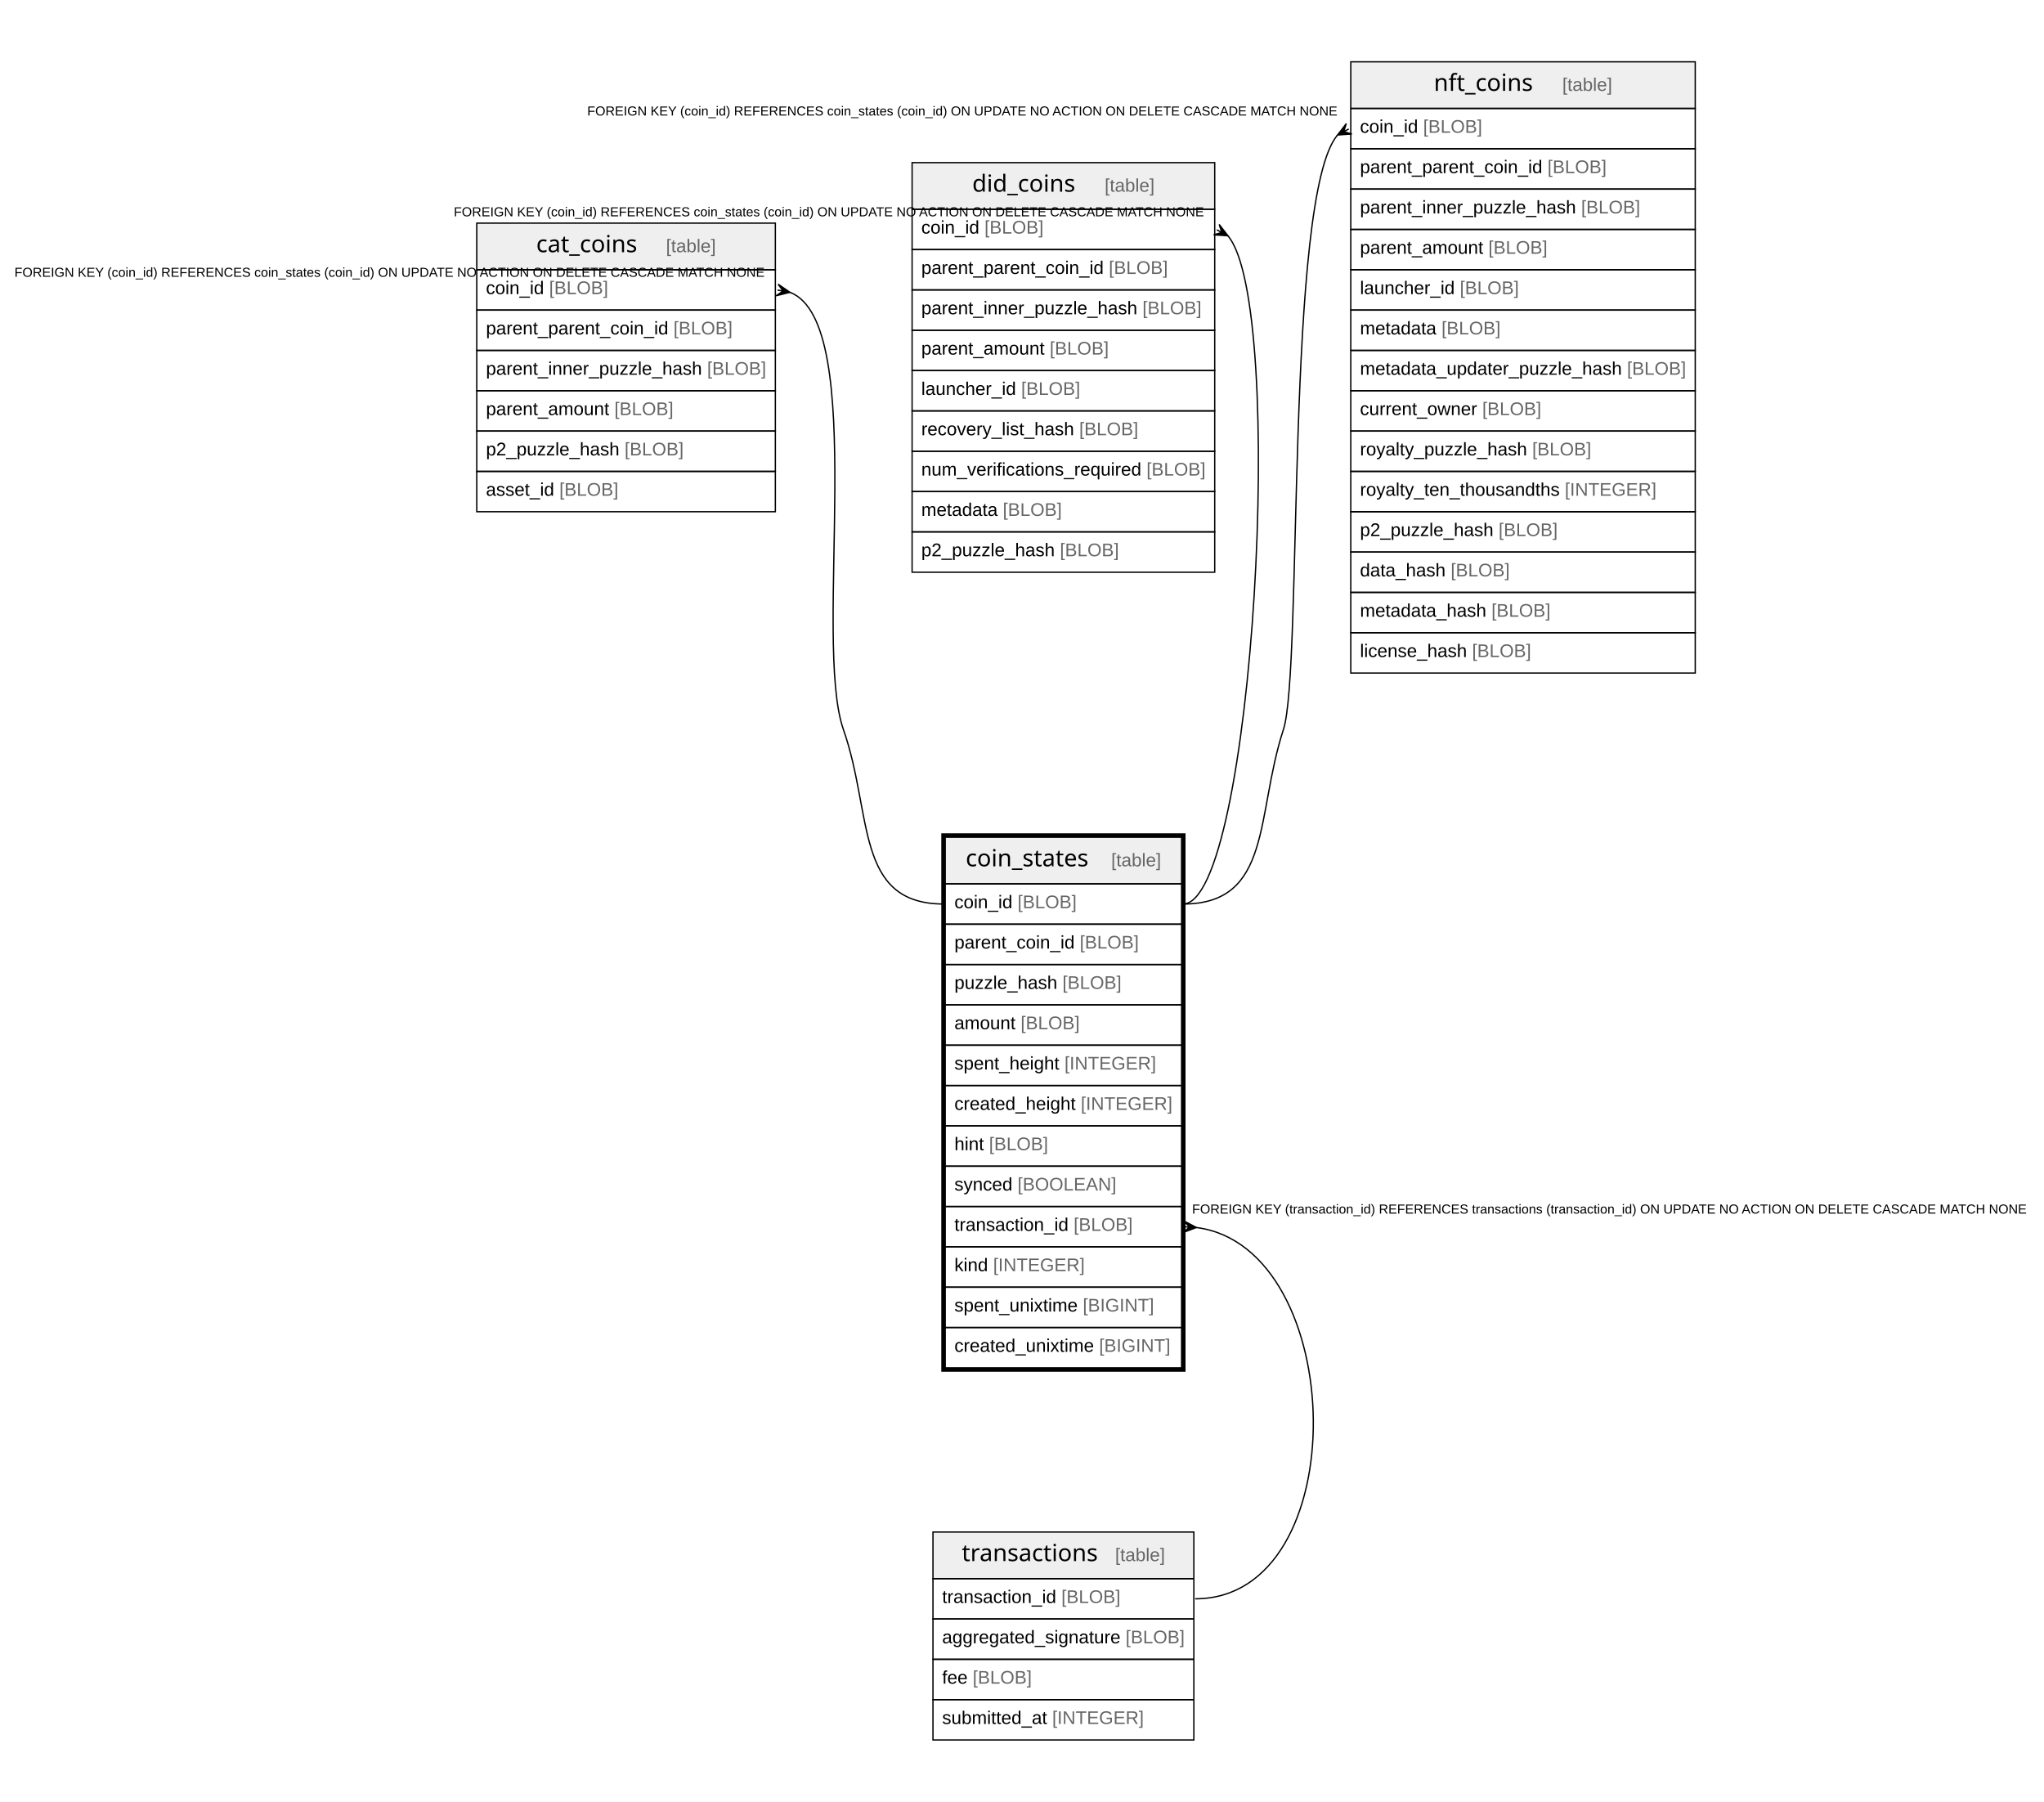
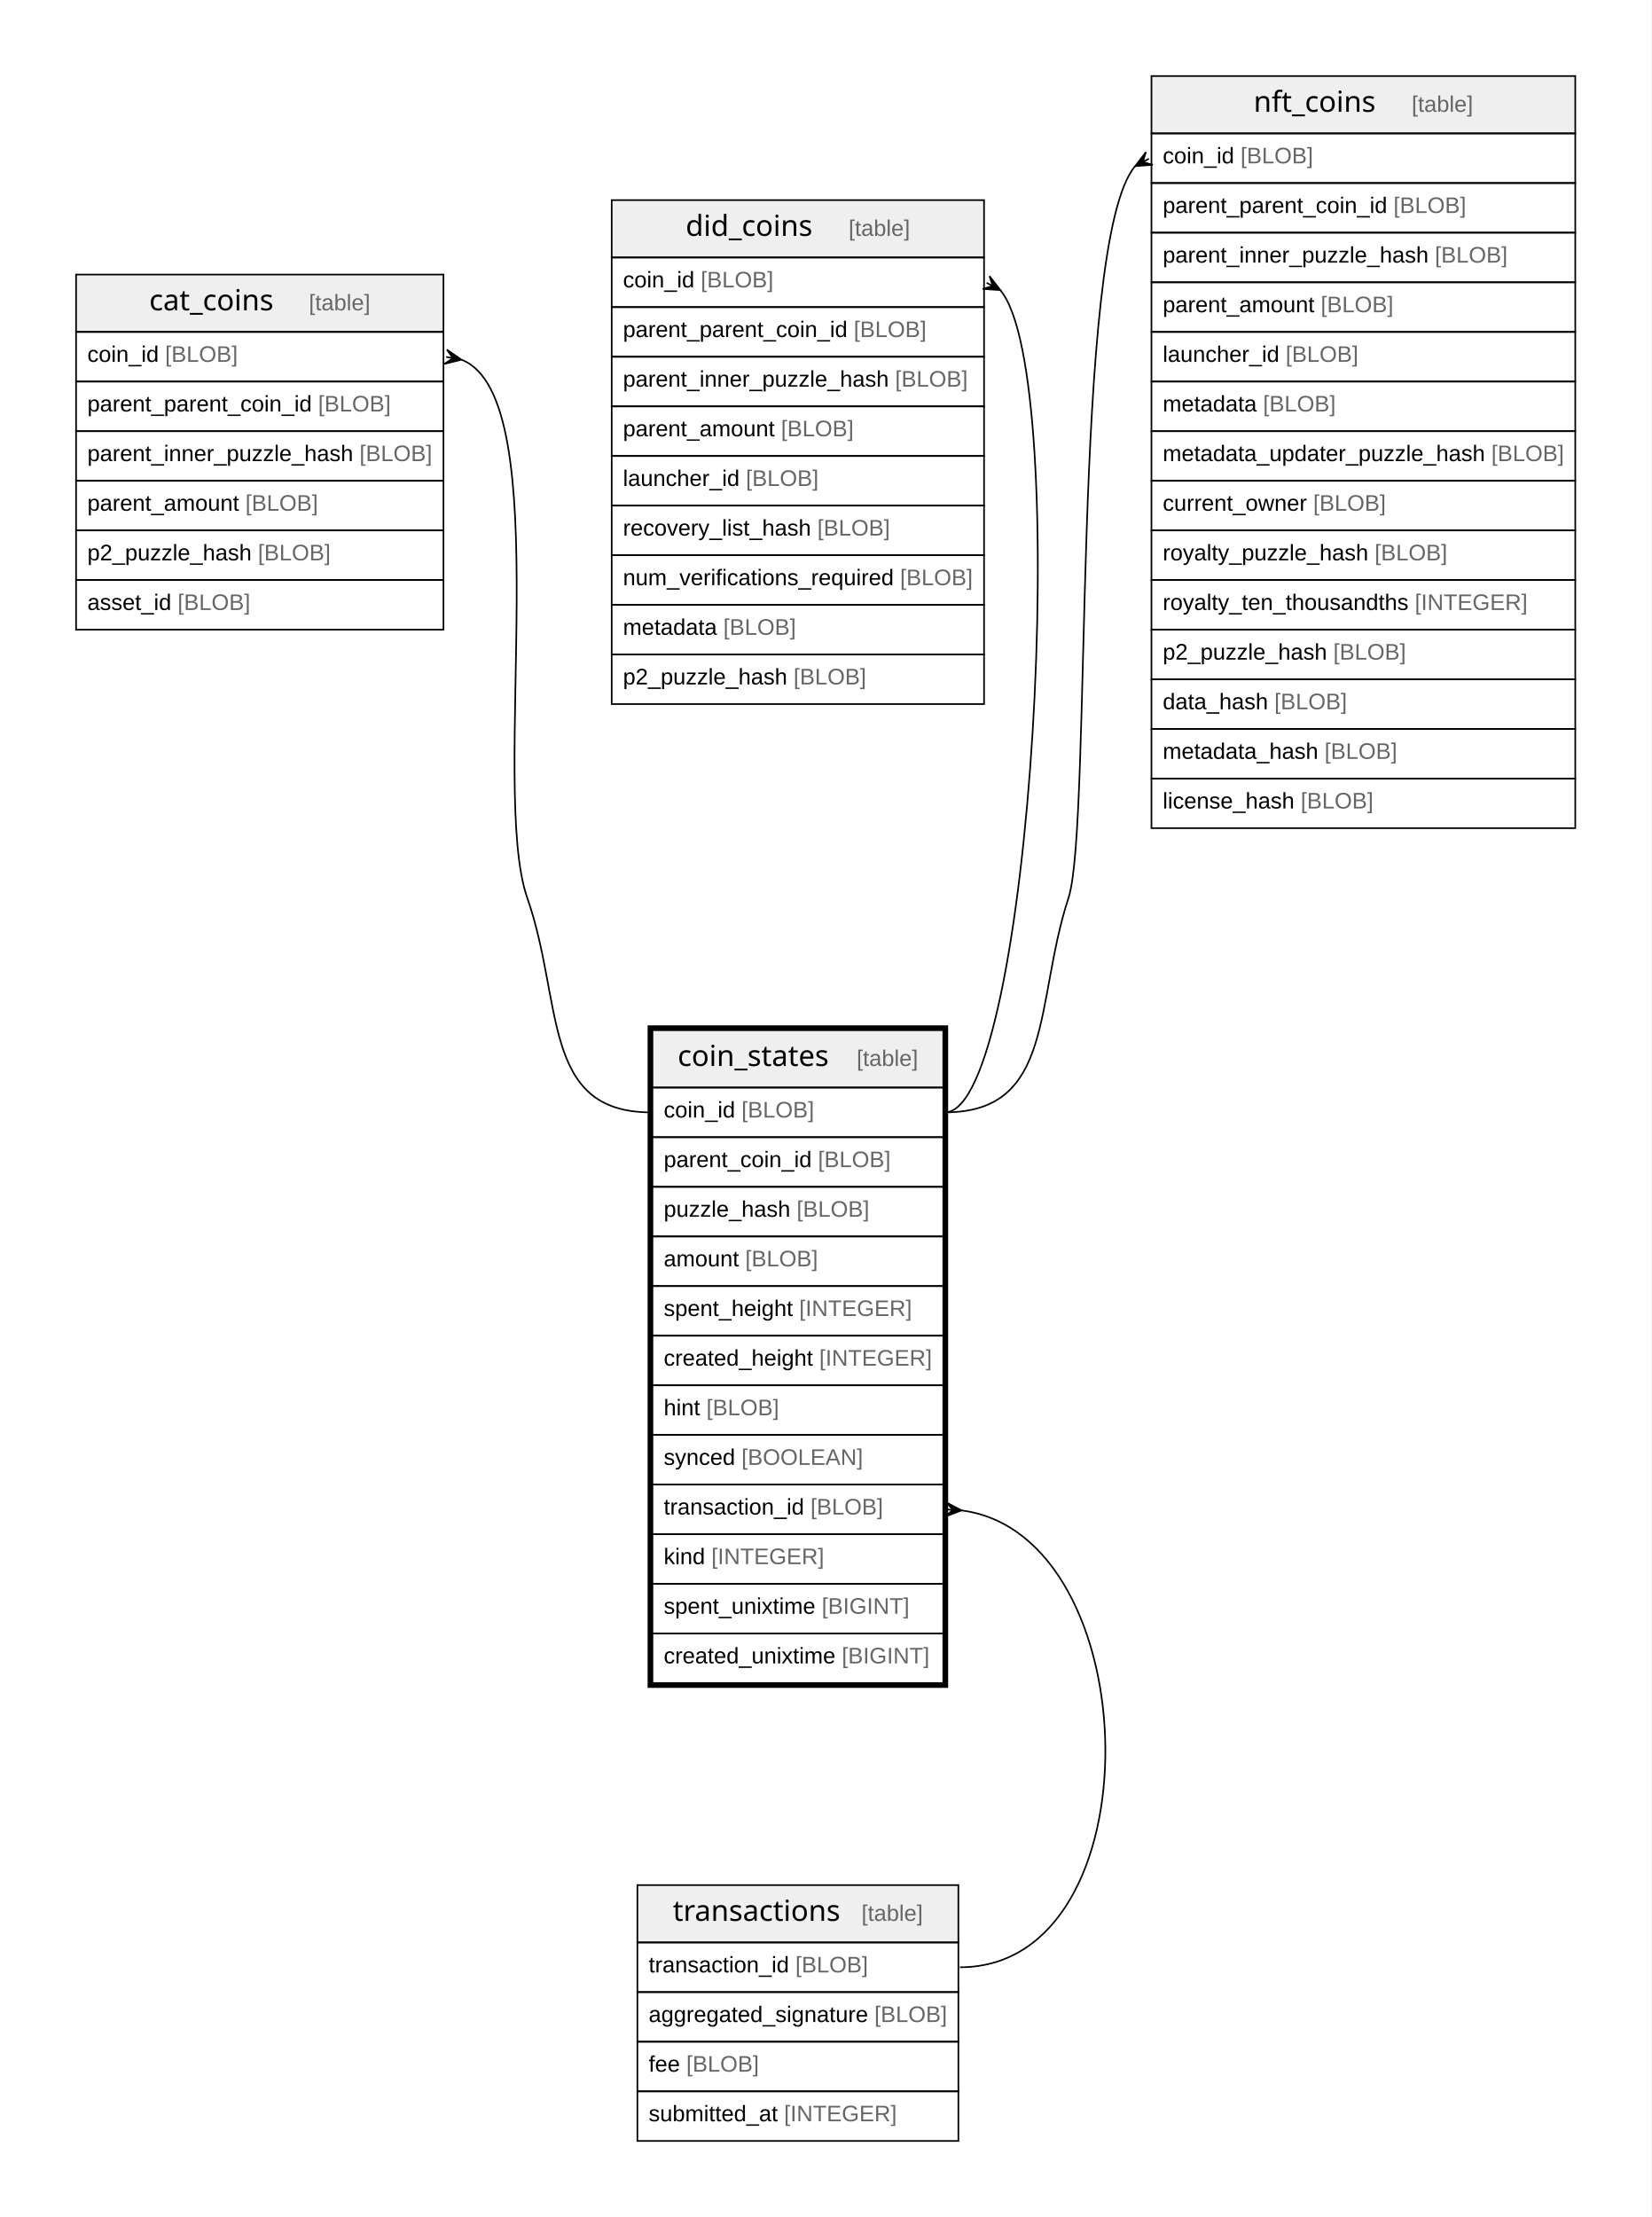
- <svg xmlns="http://www.w3.org/2000/svg" width="1561pt" height="1376pt" viewBox="0.00 0.00 1560.96 1376.00">
+ <svg xmlns="http://www.w3.org/2000/svg" width="1025pt" height="1376pt" viewBox="0.00 0.00 1024.95 1376.00">
  <g id="graph0" class="graph" transform="scale(1 1) rotate(0) translate(4 1372)">
-     <polygon fill="white" stroke="none" points="-4,4 -4,-1372 1556.96,-1372 1556.96,4 -4,4" />
+     <polygon fill="white" stroke="none" points="-4,4 -4,-1372 1020.95,-1372 1020.95,4 -4,4" />
    <g id="node1" class="node">
-       <polygon fill="#efefef" stroke="none" points="717.84,-697 717.84,-732.6 898.37,-732.6 898.37,-697 717.84,-697" />
-       <polygon fill="none" stroke="black" points="717.84,-697 717.84,-732.6 898.37,-732.6 898.37,-697 717.84,-697" />
-       <text text-anchor="start" x="733.49" y="-710.4" font-family="Arial Bold" font-size="18.00">coin_states</text>
-       <text text-anchor="start" x="813.47" y="-710.4" font-family="Arial" font-size="14.00">    </text>
-       <text text-anchor="start" x="844.59" y="-710.4" font-family="Arial" font-size="14.00" fill="#666666">[table]</text>
-       <polygon fill="none" stroke="black" points="717.84,-666.2 717.84,-697 898.37,-697 898.37,-666.2 717.84,-666.2" />
-       <text text-anchor="start" x="724.84" y="-678.4" font-family="Arial" font-size="14.00">coin_id </text>
-       <text text-anchor="start" x="773.1" y="-678.4" font-family="Arial" font-size="14.00" fill="#666666">[BLOB]</text>
-       <polygon fill="none" stroke="black" points="717.84,-635.4 717.84,-666.2 898.37,-666.2 898.37,-635.4 717.84,-635.4" />
-       <text text-anchor="start" x="724.84" y="-647.6" font-family="Arial" font-size="14.00">parent_coin_id </text>
-       <text text-anchor="start" x="820.58" y="-647.6" font-family="Arial" font-size="14.00" fill="#666666">[BLOB]</text>
-       <polygon fill="none" stroke="black" points="717.84,-604.6 717.84,-635.4 898.37,-635.4 898.37,-604.6 717.84,-604.6" />
-       <text text-anchor="start" x="724.84" y="-616.8" font-family="Arial" font-size="14.00">puzzle_hash </text>
-       <text text-anchor="start" x="807.35" y="-616.8" font-family="Arial" font-size="14.00" fill="#666666">[BLOB]</text>
-       <polygon fill="none" stroke="black" points="717.84,-573.8 717.84,-604.6 898.37,-604.6 898.37,-573.8 717.84,-573.8" />
-       <text text-anchor="start" x="724.84" y="-586" font-family="Arial" font-size="14.00">amount </text>
-       <text text-anchor="start" x="775.43" y="-586" font-family="Arial" font-size="14.00" fill="#666666">[BLOB]</text>
-       <polygon fill="none" stroke="black" points="717.84,-543 717.84,-573.8 898.37,-573.8 898.37,-543 717.84,-543" />
-       <text text-anchor="start" x="724.84" y="-555.2" font-family="Arial" font-size="14.00">spent_height </text>
-       <text text-anchor="start" x="808.91" y="-555.2" font-family="Arial" font-size="14.00" fill="#666666">[INTEGER]</text>
-       <polygon fill="none" stroke="black" points="717.84,-512.2 717.84,-543 898.37,-543 898.37,-512.2 717.84,-512.2" />
-       <text text-anchor="start" x="724.84" y="-524.4" font-family="Arial" font-size="14.00">created_height </text>
-       <text text-anchor="start" x="821.36" y="-524.4" font-family="Arial" font-size="14.00" fill="#666666">[INTEGER]</text>
-       <polygon fill="none" stroke="black" points="717.84,-481.4 717.84,-512.2 898.37,-512.2 898.37,-481.4 717.84,-481.4" />
-       <text text-anchor="start" x="724.84" y="-493.6" font-family="Arial" font-size="14.00">hint </text>
-       <text text-anchor="start" x="751.31" y="-493.6" font-family="Arial" font-size="14.00" fill="#666666">[BLOB]</text>
-       <polygon fill="none" stroke="black" points="717.84,-450.6 717.84,-481.4 898.37,-481.4 898.37,-450.6 717.84,-450.6" />
-       <text text-anchor="start" x="724.84" y="-462.8" font-family="Arial" font-size="14.00">synced </text>
-       <text text-anchor="start" x="773.09" y="-462.8" font-family="Arial" font-size="14.00" fill="#666666">[BOOLEAN]</text>
-       <polygon fill="none" stroke="black" points="717.84,-419.8 717.84,-450.6 898.37,-450.6 898.37,-419.8 717.84,-419.8" />
-       <text text-anchor="start" x="724.84" y="-432" font-family="Arial" font-size="14.00">transaction_id </text>
-       <text text-anchor="start" x="815.9" y="-432" font-family="Arial" font-size="14.00" fill="#666666">[BLOB]</text>
-       <polygon fill="none" stroke="black" points="717.84,-389 717.84,-419.8 898.37,-419.8 898.37,-389 717.84,-389" />
-       <text text-anchor="start" x="724.84" y="-401.2" font-family="Arial" font-size="14.00">kind </text>
-       <text text-anchor="start" x="754.42" y="-401.2" font-family="Arial" font-size="14.00" fill="#666666">[INTEGER]</text>
-       <polygon fill="none" stroke="black" points="717.84,-358.2 717.84,-389 898.37,-389 898.37,-358.2 717.84,-358.2" />
-       <text text-anchor="start" x="724.84" y="-370.4" font-family="Arial" font-size="14.00">spent_unixtime </text>
-       <text text-anchor="start" x="822.9" y="-370.4" font-family="Arial" font-size="14.00" fill="#666666">[BIGINT]</text>
-       <polygon fill="none" stroke="black" points="717.84,-327.4 717.84,-358.2 898.37,-358.2 898.37,-327.4 717.84,-327.4" />
-       <text text-anchor="start" x="724.84" y="-339.6" font-family="Arial" font-size="14.00">created_unixtime </text>
-       <text text-anchor="start" x="835.35" y="-339.6" font-family="Arial" font-size="14.00" fill="#666666">[BIGINT]</text>
-       <polygon fill="none" stroke="black" stroke-width="3" points="716.34,-325.9 716.34,-734.1 899.87,-734.1 899.87,-325.9 716.34,-325.9" />
+       <polygon fill="#efefef" stroke="none" points="400.95,-697 400.95,-732.6 581.48,-732.6 581.48,-697 400.95,-697" />
+       <polygon fill="none" stroke="black" points="400.95,-697 400.95,-732.6 581.48,-732.6 581.48,-697 400.95,-697" />
+       <text text-anchor="start" x="416.6" y="-710.4" font-family="Arial Bold" font-size="18.00">coin_states</text>
+       <text text-anchor="start" x="496.58" y="-710.4" font-family="Arial" font-size="14.00">    </text>
+       <text text-anchor="start" x="527.7" y="-710.4" font-family="Arial" font-size="14.00" fill="#666666">[table]</text>
+       <polygon fill="none" stroke="black" points="400.95,-666.2 400.95,-697 581.48,-697 581.48,-666.2 400.95,-666.2" />
+       <text text-anchor="start" x="407.95" y="-678.4" font-family="Arial" font-size="14.00">coin_id </text>
+       <text text-anchor="start" x="456.21" y="-678.4" font-family="Arial" font-size="14.00" fill="#666666">[BLOB]</text>
+       <polygon fill="none" stroke="black" points="400.95,-635.4 400.95,-666.2 581.48,-666.2 581.48,-635.4 400.95,-635.4" />
+       <text text-anchor="start" x="407.95" y="-647.6" font-family="Arial" font-size="14.00">parent_coin_id </text>
+       <text text-anchor="start" x="503.69" y="-647.6" font-family="Arial" font-size="14.00" fill="#666666">[BLOB]</text>
+       <polygon fill="none" stroke="black" points="400.95,-604.6 400.95,-635.4 581.48,-635.4 581.48,-604.6 400.95,-604.6" />
+       <text text-anchor="start" x="407.95" y="-616.8" font-family="Arial" font-size="14.00">puzzle_hash </text>
+       <text text-anchor="start" x="490.46" y="-616.8" font-family="Arial" font-size="14.00" fill="#666666">[BLOB]</text>
+       <polygon fill="none" stroke="black" points="400.95,-573.8 400.95,-604.6 581.48,-604.6 581.48,-573.8 400.95,-573.8" />
+       <text text-anchor="start" x="407.95" y="-586" font-family="Arial" font-size="14.00">amount </text>
+       <text text-anchor="start" x="458.54" y="-586" font-family="Arial" font-size="14.00" fill="#666666">[BLOB]</text>
+       <polygon fill="none" stroke="black" points="400.95,-543 400.95,-573.8 581.48,-573.8 581.48,-543 400.95,-543" />
+       <text text-anchor="start" x="407.95" y="-555.2" font-family="Arial" font-size="14.00">spent_height </text>
+       <text text-anchor="start" x="492.02" y="-555.2" font-family="Arial" font-size="14.00" fill="#666666">[INTEGER]</text>
+       <polygon fill="none" stroke="black" points="400.95,-512.2 400.95,-543 581.48,-543 581.48,-512.2 400.95,-512.2" />
+       <text text-anchor="start" x="407.95" y="-524.4" font-family="Arial" font-size="14.00">created_height </text>
+       <text text-anchor="start" x="504.47" y="-524.4" font-family="Arial" font-size="14.00" fill="#666666">[INTEGER]</text>
+       <polygon fill="none" stroke="black" points="400.95,-481.4 400.95,-512.2 581.48,-512.2 581.48,-481.4 400.95,-481.4" />
+       <text text-anchor="start" x="407.95" y="-493.6" font-family="Arial" font-size="14.00">hint </text>
+       <text text-anchor="start" x="434.42" y="-493.6" font-family="Arial" font-size="14.00" fill="#666666">[BLOB]</text>
+       <polygon fill="none" stroke="black" points="400.95,-450.6 400.95,-481.4 581.48,-481.4 581.48,-450.6 400.95,-450.6" />
+       <text text-anchor="start" x="407.95" y="-462.8" font-family="Arial" font-size="14.00">synced </text>
+       <text text-anchor="start" x="456.2" y="-462.8" font-family="Arial" font-size="14.00" fill="#666666">[BOOLEAN]</text>
+       <polygon fill="none" stroke="black" points="400.95,-419.8 400.95,-450.6 581.48,-450.6 581.48,-419.8 400.95,-419.8" />
+       <text text-anchor="start" x="407.95" y="-432" font-family="Arial" font-size="14.00">transaction_id </text>
+       <text text-anchor="start" x="499.01" y="-432" font-family="Arial" font-size="14.00" fill="#666666">[BLOB]</text>
+       <polygon fill="none" stroke="black" points="400.95,-389 400.95,-419.8 581.48,-419.8 581.48,-389 400.95,-389" />
+       <text text-anchor="start" x="407.95" y="-401.2" font-family="Arial" font-size="14.00">kind </text>
+       <text text-anchor="start" x="437.53" y="-401.2" font-family="Arial" font-size="14.00" fill="#666666">[INTEGER]</text>
+       <polygon fill="none" stroke="black" points="400.95,-358.2 400.95,-389 581.48,-389 581.48,-358.2 400.95,-358.2" />
+       <text text-anchor="start" x="407.95" y="-370.4" font-family="Arial" font-size="14.00">spent_unixtime </text>
+       <text text-anchor="start" x="506.01" y="-370.4" font-family="Arial" font-size="14.00" fill="#666666">[BIGINT]</text>
+       <polygon fill="none" stroke="black" points="400.95,-327.4 400.95,-358.2 581.48,-358.2 581.48,-327.4 400.95,-327.4" />
+       <text text-anchor="start" x="407.95" y="-339.6" font-family="Arial" font-size="14.00">created_unixtime </text>
+       <text text-anchor="start" x="518.46" y="-339.6" font-family="Arial" font-size="14.00" fill="#666666">[BIGINT]</text>
+       <polygon fill="none" stroke="black" stroke-width="3" points="399.45,-325.9 399.45,-734.1 582.98,-734.1 582.98,-325.9 399.45,-325.9" />
    </g>
    <g id="node5" class="node">
-       <polygon fill="#efefef" stroke="none" points="708.49,-166.4 708.49,-202 907.73,-202 907.73,-166.4 708.49,-166.4" />
-       <polygon fill="none" stroke="black" points="708.49,-166.4 708.49,-202 907.73,-202 907.73,-166.4 708.49,-166.4" />
-       <text text-anchor="start" x="730.49" y="-179.8" font-family="Arial Bold" font-size="18.00">transactions</text>
-       <text text-anchor="start" x="816.47" y="-179.8" font-family="Arial" font-size="14.00">    </text>
-       <text text-anchor="start" x="847.58" y="-179.8" font-family="Arial" font-size="14.00" fill="#666666">[table]</text>
-       <polygon fill="none" stroke="black" points="708.49,-135.6 708.49,-166.4 907.73,-166.4 907.73,-135.6 708.49,-135.6" />
-       <text text-anchor="start" x="715.49" y="-147.8" font-family="Arial" font-size="14.00">transaction_id </text>
-       <text text-anchor="start" x="806.54" y="-147.8" font-family="Arial" font-size="14.00" fill="#666666">[BLOB]</text>
-       <polygon fill="none" stroke="black" points="708.49,-104.8 708.49,-135.6 907.73,-135.6 907.73,-104.8 708.49,-104.8" />
-       <text text-anchor="start" x="715.49" y="-117" font-family="Arial" font-size="14.00">aggregated_signature </text>
-       <text text-anchor="start" x="855.59" y="-117" font-family="Arial" font-size="14.00" fill="#666666">[BLOB]</text>
-       <polygon fill="none" stroke="black" points="708.49,-74 708.49,-104.8 907.73,-104.8 907.73,-74 708.49,-74" />
-       <text text-anchor="start" x="715.49" y="-86.2" font-family="Arial" font-size="14.00">fee </text>
-       <text text-anchor="start" x="738.84" y="-86.2" font-family="Arial" font-size="14.00" fill="#666666">[BLOB]</text>
-       <polygon fill="none" stroke="black" points="708.49,-43.2 708.49,-74 907.73,-74 907.73,-43.2 708.49,-43.2" />
-       <text text-anchor="start" x="715.49" y="-55.4" font-family="Arial" font-size="14.00">submitted_at </text>
-       <text text-anchor="start" x="799.53" y="-55.4" font-family="Arial" font-size="14.00" fill="#666666">[INTEGER]</text>
+       <polygon fill="#efefef" stroke="none" points="391.6,-166.4 391.6,-202 590.84,-202 590.84,-166.4 391.6,-166.4" />
+       <polygon fill="none" stroke="black" points="391.6,-166.4 391.6,-202 590.84,-202 590.84,-166.4 391.6,-166.4" />
+       <text text-anchor="start" x="413.6" y="-179.8" font-family="Arial Bold" font-size="18.00">transactions</text>
+       <text text-anchor="start" x="499.58" y="-179.8" font-family="Arial" font-size="14.00">    </text>
+       <text text-anchor="start" x="530.69" y="-179.8" font-family="Arial" font-size="14.00" fill="#666666">[table]</text>
+       <polygon fill="none" stroke="black" points="391.6,-135.6 391.6,-166.4 590.84,-166.4 590.84,-135.6 391.6,-135.6" />
+       <text text-anchor="start" x="398.6" y="-147.8" font-family="Arial" font-size="14.00">transaction_id </text>
+       <text text-anchor="start" x="489.65" y="-147.8" font-family="Arial" font-size="14.00" fill="#666666">[BLOB]</text>
+       <polygon fill="none" stroke="black" points="391.6,-104.8 391.6,-135.6 590.84,-135.6 590.84,-104.8 391.6,-104.8" />
+       <text text-anchor="start" x="398.6" y="-117" font-family="Arial" font-size="14.00">aggregated_signature </text>
+       <text text-anchor="start" x="538.71" y="-117" font-family="Arial" font-size="14.00" fill="#666666">[BLOB]</text>
+       <polygon fill="none" stroke="black" points="391.6,-74 391.6,-104.8 590.84,-104.8 590.84,-74 391.6,-74" />
+       <text text-anchor="start" x="398.6" y="-86.2" font-family="Arial" font-size="14.00">fee </text>
+       <text text-anchor="start" x="421.95" y="-86.2" font-family="Arial" font-size="14.00" fill="#666666">[BLOB]</text>
+       <polygon fill="none" stroke="black" points="391.6,-43.2 391.6,-74 590.84,-74 590.84,-43.2 391.6,-43.2" />
+       <text text-anchor="start" x="398.6" y="-55.4" font-family="Arial" font-size="14.00">submitted_at </text>
+       <text text-anchor="start" x="482.64" y="-55.4" font-family="Arial" font-size="14.00" fill="#666666">[INTEGER]</text>
    </g>
    <g id="edge4" class="edge">
-       <path fill="none" stroke="black" d="M909.47,-434.57C1026.16,-419.87 1031.65,-151 908.73,-151" />
-       <polygon fill="black" stroke="black" points="909.68,-434.56 899.42,-430.69 904.36,-434.89 900.03,-435.16 900.03,-435.16 900.03,-435.16 904.36,-434.89 899.98,-439.67 909.68,-434.56" />
-       <text text-anchor="start" x="906.37" y="-445.2" font-family="Arial" font-size="10.00">FOREIGN KEY (transaction_id) REFERENCES transactions (transaction_id) ON UPDATE NO ACTION ON DELETE CASCADE MATCH NONE</text>
+       <path fill="none" stroke="black" d="M592.58,-434.57C709.27,-419.87 714.76,-151 591.84,-151" />
+       <polygon fill="black" stroke="black" points="592.79,-434.56 582.53,-430.69 587.47,-434.89 583.15,-435.16 583.15,-435.16 583.15,-435.16 587.47,-434.89 583.09,-439.67 592.79,-434.56" />
    </g>
    <g id="node2" class="node">
-       <polygon fill="#efefef" stroke="none" points="360.09,-1166 360.09,-1201.6 588.12,-1201.6 588.12,-1166 360.09,-1166" />
-       <polygon fill="none" stroke="black" points="360.09,-1166 360.09,-1201.6 588.12,-1201.6 588.12,-1166 360.09,-1166" />
-       <text text-anchor="start" x="405.49" y="-1179.4" font-family="Arial Bold" font-size="18.00">cat_coins</text>
-       <text text-anchor="start" x="473.47" y="-1179.4" font-family="Arial" font-size="14.00">    </text>
-       <text text-anchor="start" x="504.58" y="-1179.4" font-family="Arial" font-size="14.00" fill="#666666">[table]</text>
-       <polygon fill="none" stroke="black" points="360.09,-1135.2 360.09,-1166 588.12,-1166 588.12,-1135.2 360.09,-1135.2" />
-       <text text-anchor="start" x="367.09" y="-1147.4" font-family="Arial" font-size="14.00">coin_id </text>
-       <text text-anchor="start" x="415.34" y="-1147.4" font-family="Arial" font-size="14.00" fill="#666666">[BLOB]</text>
-       <polygon fill="none" stroke="black" points="360.09,-1104.4 360.09,-1135.2 588.12,-1135.2 588.12,-1104.4 360.09,-1104.4" />
-       <text text-anchor="start" x="367.09" y="-1116.6" font-family="Arial" font-size="14.00">parent_parent_coin_id </text>
-       <text text-anchor="start" x="510.31" y="-1116.6" font-family="Arial" font-size="14.00" fill="#666666">[BLOB]</text>
-       <polygon fill="none" stroke="black" points="360.09,-1073.6 360.09,-1104.4 588.12,-1104.4 588.12,-1073.6 360.09,-1073.6" />
-       <text text-anchor="start" x="367.09" y="-1085.8" font-family="Arial" font-size="14.00">parent_inner_puzzle_hash </text>
-       <text text-anchor="start" x="535.99" y="-1085.8" font-family="Arial" font-size="14.00" fill="#666666">[BLOB]</text>
-       <polygon fill="none" stroke="black" points="360.09,-1042.8 360.09,-1073.6 588.12,-1073.6 588.12,-1042.8 360.09,-1042.8" />
-       <text text-anchor="start" x="367.09" y="-1055" font-family="Arial" font-size="14.00">parent_amount </text>
-       <text text-anchor="start" x="465.16" y="-1055" font-family="Arial" font-size="14.00" fill="#666666">[BLOB]</text>
-       <polygon fill="none" stroke="black" points="360.09,-1012 360.09,-1042.8 588.12,-1042.8 588.12,-1012 360.09,-1012" />
-       <text text-anchor="start" x="367.09" y="-1024.2" font-family="Arial" font-size="14.00">p2_puzzle_hash </text>
-       <text text-anchor="start" x="472.95" y="-1024.2" font-family="Arial" font-size="14.00" fill="#666666">[BLOB]</text>
-       <polygon fill="none" stroke="black" points="360.09,-981.2 360.09,-1012 588.12,-1012 588.12,-981.2 360.09,-981.2" />
-       <text text-anchor="start" x="367.09" y="-993.4" font-family="Arial" font-size="14.00">asset_id </text>
-       <text text-anchor="start" x="423.12" y="-993.4" font-family="Arial" font-size="14.00" fill="#666666">[BLOB]</text>
+       <polygon fill="#efefef" stroke="none" points="43.2,-1166 43.2,-1201.6 271.23,-1201.6 271.23,-1166 43.2,-1166" />
+       <polygon fill="none" stroke="black" points="43.2,-1166 43.2,-1201.6 271.23,-1201.6 271.23,-1166 43.2,-1166" />
+       <text text-anchor="start" x="88.6" y="-1179.4" font-family="Arial Bold" font-size="18.00">cat_coins</text>
+       <text text-anchor="start" x="156.58" y="-1179.4" font-family="Arial" font-size="14.00">    </text>
+       <text text-anchor="start" x="187.69" y="-1179.4" font-family="Arial" font-size="14.00" fill="#666666">[table]</text>
+       <polygon fill="none" stroke="black" points="43.2,-1135.2 43.2,-1166 271.23,-1166 271.23,-1135.2 43.2,-1135.2" />
+       <text text-anchor="start" x="50.2" y="-1147.4" font-family="Arial" font-size="14.00">coin_id </text>
+       <text text-anchor="start" x="98.45" y="-1147.4" font-family="Arial" font-size="14.00" fill="#666666">[BLOB]</text>
+       <polygon fill="none" stroke="black" points="43.2,-1104.4 43.2,-1135.2 271.23,-1135.2 271.23,-1104.4 43.2,-1104.4" />
+       <text text-anchor="start" x="50.2" y="-1116.6" font-family="Arial" font-size="14.00">parent_parent_coin_id </text>
+       <text text-anchor="start" x="193.42" y="-1116.6" font-family="Arial" font-size="14.00" fill="#666666">[BLOB]</text>
+       <polygon fill="none" stroke="black" points="43.2,-1073.6 43.2,-1104.4 271.23,-1104.4 271.23,-1073.6 43.2,-1073.6" />
+       <text text-anchor="start" x="50.2" y="-1085.8" font-family="Arial" font-size="14.00">parent_inner_puzzle_hash </text>
+       <text text-anchor="start" x="219.1" y="-1085.8" font-family="Arial" font-size="14.00" fill="#666666">[BLOB]</text>
+       <polygon fill="none" stroke="black" points="43.2,-1042.8 43.2,-1073.6 271.23,-1073.6 271.23,-1042.8 43.2,-1042.8" />
+       <text text-anchor="start" x="50.2" y="-1055" font-family="Arial" font-size="14.00">parent_amount </text>
+       <text text-anchor="start" x="148.27" y="-1055" font-family="Arial" font-size="14.00" fill="#666666">[BLOB]</text>
+       <polygon fill="none" stroke="black" points="43.2,-1012 43.2,-1042.8 271.23,-1042.8 271.23,-1012 43.2,-1012" />
+       <text text-anchor="start" x="50.2" y="-1024.2" font-family="Arial" font-size="14.00">p2_puzzle_hash </text>
+       <text text-anchor="start" x="156.06" y="-1024.2" font-family="Arial" font-size="14.00" fill="#666666">[BLOB]</text>
+       <polygon fill="none" stroke="black" points="43.2,-981.2 43.2,-1012 271.23,-1012 271.23,-981.2 43.2,-981.2" />
+       <text text-anchor="start" x="50.2" y="-993.4" font-family="Arial" font-size="14.00">asset_id </text>
+       <text text-anchor="start" x="106.23" y="-993.4" font-family="Arial" font-size="14.00" fill="#666666">[BLOB]</text>
    </g>
    <g id="edge1" class="edge">
-       <path fill="none" stroke="black" d="M599.31,-1148.76C659.95,-1125.22 616.39,-882.56 640.11,-814.8 662.68,-750.31 648.52,-681.6 716.84,-681.6" />
-       <polygon fill="black" stroke="black" points="599.29,-1148.76 588.65,-1146.11 594.04,-1149.71 589.78,-1150.48 589.78,-1150.48 589.78,-1150.48 594.04,-1149.71 590.25,-1154.97 599.29,-1148.76" />
-       <text text-anchor="start" x="7" y="-1160.6" font-family="Arial" font-size="10.00">FOREIGN KEY (coin_id) REFERENCES coin_states (coin_id) ON UPDATE NO ACTION ON DELETE CASCADE MATCH NONE</text>
+       <path fill="none" stroke="black" d="M282.42,-1148.76C343.06,-1125.22 299.5,-882.56 323.22,-814.8 345.79,-750.31 331.63,-681.6 399.95,-681.6" />
+       <polygon fill="black" stroke="black" points="282.4,-1148.76 271.76,-1146.11 277.15,-1149.71 272.89,-1150.48 272.89,-1150.48 272.89,-1150.48 277.15,-1149.71 273.36,-1154.97 282.4,-1148.76" />
    </g>
    <g id="node3" class="node">
-       <polygon fill="#efefef" stroke="none" points="692.55,-1212.2 692.55,-1247.8 923.66,-1247.8 923.66,-1212.2 692.55,-1212.2" />
-       <polygon fill="none" stroke="black" points="692.55,-1212.2 692.55,-1247.8 923.66,-1247.8 923.66,-1212.2 692.55,-1212.2" />
-       <text text-anchor="start" x="738.48" y="-1225.6" font-family="Arial Bold" font-size="18.00">did_coins</text>
-       <text text-anchor="start" x="808.48" y="-1225.6" font-family="Arial" font-size="14.00">    </text>
-       <text text-anchor="start" x="839.59" y="-1225.6" font-family="Arial" font-size="14.00" fill="#666666">[table]</text>
-       <polygon fill="none" stroke="black" points="692.55,-1181.4 692.55,-1212.2 923.66,-1212.2 923.66,-1181.4 692.55,-1181.4" />
-       <text text-anchor="start" x="699.55" y="-1193.6" font-family="Arial" font-size="14.00">coin_id </text>
-       <text text-anchor="start" x="747.81" y="-1193.6" font-family="Arial" font-size="14.00" fill="#666666">[BLOB]</text>
-       <polygon fill="none" stroke="black" points="692.55,-1150.6 692.55,-1181.4 923.66,-1181.4 923.66,-1150.6 692.55,-1150.6" />
-       <text text-anchor="start" x="699.55" y="-1162.8" font-family="Arial" font-size="14.00">parent_parent_coin_id </text>
-       <text text-anchor="start" x="842.77" y="-1162.8" font-family="Arial" font-size="14.00" fill="#666666">[BLOB]</text>
-       <polygon fill="none" stroke="black" points="692.55,-1119.8 692.55,-1150.6 923.66,-1150.6 923.66,-1119.8 692.55,-1119.8" />
-       <text text-anchor="start" x="699.55" y="-1132" font-family="Arial" font-size="14.00">parent_inner_puzzle_hash </text>
-       <text text-anchor="start" x="868.45" y="-1132" font-family="Arial" font-size="14.00" fill="#666666">[BLOB]</text>
-       <polygon fill="none" stroke="black" points="692.55,-1089 692.55,-1119.8 923.66,-1119.8 923.66,-1089 692.55,-1089" />
-       <text text-anchor="start" x="699.55" y="-1101.2" font-family="Arial" font-size="14.00">parent_amount </text>
-       <text text-anchor="start" x="797.62" y="-1101.2" font-family="Arial" font-size="14.00" fill="#666666">[BLOB]</text>
-       <polygon fill="none" stroke="black" points="692.55,-1058.2 692.55,-1089 923.66,-1089 923.66,-1058.2 692.55,-1058.2" />
-       <text text-anchor="start" x="699.55" y="-1070.4" font-family="Arial" font-size="14.00">launcher_id </text>
-       <text text-anchor="start" x="775.83" y="-1070.4" font-family="Arial" font-size="14.00" fill="#666666">[BLOB]</text>
-       <polygon fill="none" stroke="black" points="692.55,-1027.4 692.55,-1058.2 923.66,-1058.2 923.66,-1027.4 692.55,-1027.4" />
-       <text text-anchor="start" x="699.55" y="-1039.6" font-family="Arial" font-size="14.00">recovery_list_hash </text>
-       <text text-anchor="start" x="820.16" y="-1039.6" font-family="Arial" font-size="14.00" fill="#666666">[BLOB]</text>
-       <polygon fill="none" stroke="black" points="692.55,-996.6 692.55,-1027.4 923.66,-1027.4 923.66,-996.6 692.55,-996.6" />
-       <text text-anchor="start" x="699.55" y="-1008.8" font-family="Arial" font-size="14.00">num_verifications_required </text>
-       <text text-anchor="start" x="871.53" y="-1008.8" font-family="Arial" font-size="14.00" fill="#666666">[BLOB]</text>
-       <polygon fill="none" stroke="black" points="692.55,-965.8 692.55,-996.6 923.66,-996.6 923.66,-965.8 692.55,-965.8" />
-       <text text-anchor="start" x="699.55" y="-978" font-family="Arial" font-size="14.00">metadata </text>
-       <text text-anchor="start" x="761.81" y="-978" font-family="Arial" font-size="14.00" fill="#666666">[BLOB]</text>
-       <polygon fill="none" stroke="black" points="692.55,-935 692.55,-965.8 923.66,-965.8 923.66,-935 692.55,-935" />
-       <text text-anchor="start" x="699.55" y="-947.2" font-family="Arial" font-size="14.00">p2_puzzle_hash </text>
-       <text text-anchor="start" x="805.41" y="-947.2" font-family="Arial" font-size="14.00" fill="#666666">[BLOB]</text>
+       <polygon fill="#efefef" stroke="none" points="375.66,-1212.2 375.66,-1247.8 606.77,-1247.8 606.77,-1212.2 375.66,-1212.2" />
+       <polygon fill="none" stroke="black" points="375.66,-1212.2 375.66,-1247.8 606.77,-1247.8 606.77,-1212.2 375.66,-1212.2" />
+       <text text-anchor="start" x="421.59" y="-1225.6" font-family="Arial Bold" font-size="18.00">did_coins</text>
+       <text text-anchor="start" x="491.59" y="-1225.6" font-family="Arial" font-size="14.00">    </text>
+       <text text-anchor="start" x="522.7" y="-1225.6" font-family="Arial" font-size="14.00" fill="#666666">[table]</text>
+       <polygon fill="none" stroke="black" points="375.66,-1181.4 375.66,-1212.2 606.77,-1212.2 606.77,-1181.4 375.66,-1181.4" />
+       <text text-anchor="start" x="382.66" y="-1193.6" font-family="Arial" font-size="14.00">coin_id </text>
+       <text text-anchor="start" x="430.92" y="-1193.6" font-family="Arial" font-size="14.00" fill="#666666">[BLOB]</text>
+       <polygon fill="none" stroke="black" points="375.66,-1150.6 375.66,-1181.4 606.77,-1181.4 606.77,-1150.6 375.66,-1150.6" />
+       <text text-anchor="start" x="382.66" y="-1162.8" font-family="Arial" font-size="14.00">parent_parent_coin_id </text>
+       <text text-anchor="start" x="525.88" y="-1162.8" font-family="Arial" font-size="14.00" fill="#666666">[BLOB]</text>
+       <polygon fill="none" stroke="black" points="375.66,-1119.8 375.66,-1150.6 606.77,-1150.6 606.77,-1119.8 375.66,-1119.8" />
+       <text text-anchor="start" x="382.66" y="-1132" font-family="Arial" font-size="14.00">parent_inner_puzzle_hash </text>
+       <text text-anchor="start" x="551.56" y="-1132" font-family="Arial" font-size="14.00" fill="#666666">[BLOB]</text>
+       <polygon fill="none" stroke="black" points="375.66,-1089 375.66,-1119.8 606.77,-1119.8 606.77,-1089 375.66,-1089" />
+       <text text-anchor="start" x="382.66" y="-1101.2" font-family="Arial" font-size="14.00">parent_amount </text>
+       <text text-anchor="start" x="480.73" y="-1101.2" font-family="Arial" font-size="14.00" fill="#666666">[BLOB]</text>
+       <polygon fill="none" stroke="black" points="375.66,-1058.2 375.66,-1089 606.77,-1089 606.77,-1058.2 375.66,-1058.2" />
+       <text text-anchor="start" x="382.66" y="-1070.4" font-family="Arial" font-size="14.00">launcher_id </text>
+       <text text-anchor="start" x="458.94" y="-1070.4" font-family="Arial" font-size="14.00" fill="#666666">[BLOB]</text>
+       <polygon fill="none" stroke="black" points="375.66,-1027.4 375.66,-1058.2 606.77,-1058.2 606.77,-1027.4 375.66,-1027.4" />
+       <text text-anchor="start" x="382.66" y="-1039.6" font-family="Arial" font-size="14.00">recovery_list_hash </text>
+       <text text-anchor="start" x="503.28" y="-1039.6" font-family="Arial" font-size="14.00" fill="#666666">[BLOB]</text>
+       <polygon fill="none" stroke="black" points="375.66,-996.6 375.66,-1027.4 606.77,-1027.4 606.77,-996.6 375.66,-996.6" />
+       <text text-anchor="start" x="382.66" y="-1008.8" font-family="Arial" font-size="14.00">num_verifications_required </text>
+       <text text-anchor="start" x="554.64" y="-1008.8" font-family="Arial" font-size="14.00" fill="#666666">[BLOB]</text>
+       <polygon fill="none" stroke="black" points="375.66,-965.8 375.66,-996.6 606.77,-996.6 606.77,-965.8 375.66,-965.8" />
+       <text text-anchor="start" x="382.66" y="-978" font-family="Arial" font-size="14.00">metadata </text>
+       <text text-anchor="start" x="444.92" y="-978" font-family="Arial" font-size="14.00" fill="#666666">[BLOB]</text>
+       <polygon fill="none" stroke="black" points="375.66,-935 375.66,-965.8 606.77,-965.8 606.77,-935 375.66,-935" />
+       <text text-anchor="start" x="382.66" y="-947.2" font-family="Arial" font-size="14.00">p2_puzzle_hash </text>
+       <text text-anchor="start" x="488.52" y="-947.2" font-family="Arial" font-size="14.00" fill="#666666">[BLOB]</text>
    </g>
    <g id="edge2" class="edge">
-       <path fill="none" stroke="black" d="M933.61,-1192.03C979.01,-1140.09 953.43,-681.6 899.37,-681.6" />
-       <polygon fill="black" stroke="black" points="933.78,-1191.94 922.84,-1192.67 929.07,-1194.45 925.25,-1196.49 925.25,-1196.49 925.25,-1196.49 929.07,-1194.45 927.07,-1200.61 933.78,-1191.94" />
-       <text text-anchor="start" x="342.54" y="-1206.8" font-family="Arial" font-size="10.00">FOREIGN KEY (coin_id) REFERENCES coin_states (coin_id) ON UPDATE NO ACTION ON DELETE CASCADE MATCH NONE</text>
+       <path fill="none" stroke="black" d="M616.72,-1192.03C662.12,-1140.09 636.55,-681.6 582.48,-681.6" />
+       <polygon fill="black" stroke="black" points="616.89,-1191.94 605.95,-1192.67 612.18,-1194.45 608.36,-1196.49 608.36,-1196.49 608.36,-1196.49 612.18,-1194.45 610.18,-1200.61 616.89,-1191.94" />
    </g>
    <g id="node4" class="node">
-       <polygon fill="#efefef" stroke="none" points="1027.58,-1289.2 1027.58,-1324.8 1290.64,-1324.8 1290.64,-1289.2 1027.58,-1289.2" />
-       <polygon fill="none" stroke="black" points="1027.58,-1289.2 1027.58,-1324.8 1290.64,-1324.8 1290.64,-1289.2 1027.58,-1289.2" />
-       <text text-anchor="start" x="1090.98" y="-1302.6" font-family="Arial Bold" font-size="18.00">nft_coins</text>
-       <text text-anchor="start" x="1157.97" y="-1302.6" font-family="Arial" font-size="14.00">    </text>
-       <text text-anchor="start" x="1189.09" y="-1302.6" font-family="Arial" font-size="14.00" fill="#666666">[table]</text>
-       <polygon fill="none" stroke="black" points="1027.58,-1258.4 1027.58,-1289.2 1290.64,-1289.2 1290.64,-1258.4 1027.58,-1258.4" />
-       <text text-anchor="start" x="1034.58" y="-1270.6" font-family="Arial" font-size="14.00">coin_id </text>
-       <text text-anchor="start" x="1082.83" y="-1270.6" font-family="Arial" font-size="14.00" fill="#666666">[BLOB]</text>
-       <polygon fill="none" stroke="black" points="1027.58,-1227.6 1027.58,-1258.4 1290.64,-1258.4 1290.64,-1227.6 1027.58,-1227.6" />
-       <text text-anchor="start" x="1034.58" y="-1239.8" font-family="Arial" font-size="14.00">parent_parent_coin_id </text>
-       <text text-anchor="start" x="1177.79" y="-1239.8" font-family="Arial" font-size="14.00" fill="#666666">[BLOB]</text>
-       <polygon fill="none" stroke="black" points="1027.58,-1196.8 1027.58,-1227.6 1290.64,-1227.6 1290.64,-1196.8 1027.58,-1196.8" />
-       <text text-anchor="start" x="1034.58" y="-1209" font-family="Arial" font-size="14.00">parent_inner_puzzle_hash </text>
-       <text text-anchor="start" x="1203.48" y="-1209" font-family="Arial" font-size="14.00" fill="#666666">[BLOB]</text>
-       <polygon fill="none" stroke="black" points="1027.58,-1166 1027.58,-1196.8 1290.64,-1196.8 1290.64,-1166 1027.58,-1166" />
-       <text text-anchor="start" x="1034.58" y="-1178.2" font-family="Arial" font-size="14.00">parent_amount </text>
-       <text text-anchor="start" x="1132.64" y="-1178.2" font-family="Arial" font-size="14.00" fill="#666666">[BLOB]</text>
-       <polygon fill="none" stroke="black" points="1027.58,-1135.2 1027.58,-1166 1290.64,-1166 1290.64,-1135.2 1027.58,-1135.2" />
-       <text text-anchor="start" x="1034.58" y="-1147.4" font-family="Arial" font-size="14.00">launcher_id </text>
-       <text text-anchor="start" x="1110.85" y="-1147.4" font-family="Arial" font-size="14.00" fill="#666666">[BLOB]</text>
-       <polygon fill="none" stroke="black" points="1027.58,-1104.4 1027.58,-1135.2 1290.64,-1135.2 1290.64,-1104.4 1027.58,-1104.4" />
-       <text text-anchor="start" x="1034.58" y="-1116.6" font-family="Arial" font-size="14.00">metadata </text>
-       <text text-anchor="start" x="1096.84" y="-1116.6" font-family="Arial" font-size="14.00" fill="#666666">[BLOB]</text>
-       <polygon fill="none" stroke="black" points="1027.58,-1073.6 1027.58,-1104.4 1290.64,-1104.4 1290.64,-1073.6 1027.58,-1073.6" />
-       <text text-anchor="start" x="1034.58" y="-1085.8" font-family="Arial" font-size="14.00">metadata_updater_puzzle_hash </text>
-       <text text-anchor="start" x="1238.5" y="-1085.8" font-family="Arial" font-size="14.00" fill="#666666">[BLOB]</text>
-       <polygon fill="none" stroke="black" points="1027.58,-1042.8 1027.58,-1073.6 1290.64,-1073.6 1290.64,-1042.8 1027.58,-1042.8" />
-       <text text-anchor="start" x="1034.58" y="-1055" font-family="Arial" font-size="14.00">current_owner </text>
-       <text text-anchor="start" x="1127.95" y="-1055" font-family="Arial" font-size="14.00" fill="#666666">[BLOB]</text>
-       <polygon fill="none" stroke="black" points="1027.58,-1012 1027.58,-1042.8 1290.64,-1042.8 1290.64,-1012 1027.58,-1012" />
-       <text text-anchor="start" x="1034.58" y="-1024.2" font-family="Arial" font-size="14.00">royalty_puzzle_hash </text>
-       <text text-anchor="start" x="1166.1" y="-1024.2" font-family="Arial" font-size="14.00" fill="#666666">[BLOB]</text>
-       <polygon fill="none" stroke="black" points="1027.58,-981.2 1027.58,-1012 1290.64,-1012 1290.64,-981.2 1027.58,-981.2" />
-       <text text-anchor="start" x="1034.58" y="-993.4" font-family="Arial" font-size="14.00">royalty_ten_thousandths </text>
-       <text text-anchor="start" x="1191.02" y="-993.4" font-family="Arial" font-size="14.00" fill="#666666">[INTEGER]</text>
-       <polygon fill="none" stroke="black" points="1027.58,-950.4 1027.58,-981.2 1290.64,-981.2 1290.64,-950.4 1027.58,-950.4" />
-       <text text-anchor="start" x="1034.58" y="-962.6" font-family="Arial" font-size="14.00">p2_puzzle_hash </text>
-       <text text-anchor="start" x="1140.44" y="-962.6" font-family="Arial" font-size="14.00" fill="#666666">[BLOB]</text>
-       <polygon fill="none" stroke="black" points="1027.58,-919.6 1027.58,-950.4 1290.64,-950.4 1290.64,-919.6 1027.58,-919.6" />
-       <text text-anchor="start" x="1034.58" y="-931.8" font-family="Arial" font-size="14.00">data_hash </text>
-       <text text-anchor="start" x="1103.86" y="-931.8" font-family="Arial" font-size="14.00" fill="#666666">[BLOB]</text>
-       <polygon fill="none" stroke="black" points="1027.58,-888.8 1027.58,-919.6 1290.64,-919.6 1290.64,-888.8 1027.58,-888.8" />
-       <text text-anchor="start" x="1034.58" y="-901" font-family="Arial" font-size="14.00">metadata_hash </text>
-       <text text-anchor="start" x="1134.98" y="-901" font-family="Arial" font-size="14.00" fill="#666666">[BLOB]</text>
-       <polygon fill="none" stroke="black" points="1027.58,-858 1027.58,-888.8 1290.64,-888.8 1290.64,-858 1027.58,-858" />
-       <text text-anchor="start" x="1034.58" y="-870.2" font-family="Arial" font-size="14.00">license_hash </text>
-       <text text-anchor="start" x="1120.19" y="-870.2" font-family="Arial" font-size="14.00" fill="#666666">[BLOB]</text>
+       <polygon fill="#efefef" stroke="none" points="710.69,-1289.2 710.69,-1324.8 973.75,-1324.8 973.75,-1289.2 710.69,-1289.2" />
+       <polygon fill="none" stroke="black" points="710.69,-1289.2 710.69,-1324.8 973.75,-1324.8 973.75,-1289.2 710.69,-1289.2" />
+       <text text-anchor="start" x="774.09" y="-1302.6" font-family="Arial Bold" font-size="18.00">nft_coins</text>
+       <text text-anchor="start" x="841.08" y="-1302.6" font-family="Arial" font-size="14.00">    </text>
+       <text text-anchor="start" x="872.2" y="-1302.6" font-family="Arial" font-size="14.00" fill="#666666">[table]</text>
+       <polygon fill="none" stroke="black" points="710.69,-1258.4 710.69,-1289.2 973.75,-1289.2 973.75,-1258.4 710.69,-1258.4" />
+       <text text-anchor="start" x="717.69" y="-1270.6" font-family="Arial" font-size="14.00">coin_id </text>
+       <text text-anchor="start" x="765.94" y="-1270.6" font-family="Arial" font-size="14.00" fill="#666666">[BLOB]</text>
+       <polygon fill="none" stroke="black" points="710.69,-1227.6 710.69,-1258.4 973.75,-1258.4 973.75,-1227.6 710.69,-1227.6" />
+       <text text-anchor="start" x="717.69" y="-1239.8" font-family="Arial" font-size="14.00">parent_parent_coin_id </text>
+       <text text-anchor="start" x="860.91" y="-1239.8" font-family="Arial" font-size="14.00" fill="#666666">[BLOB]</text>
+       <polygon fill="none" stroke="black" points="710.69,-1196.8 710.69,-1227.6 973.75,-1227.6 973.75,-1196.8 710.69,-1196.8" />
+       <text text-anchor="start" x="717.69" y="-1209" font-family="Arial" font-size="14.00">parent_inner_puzzle_hash </text>
+       <text text-anchor="start" x="886.59" y="-1209" font-family="Arial" font-size="14.00" fill="#666666">[BLOB]</text>
+       <polygon fill="none" stroke="black" points="710.69,-1166 710.69,-1196.8 973.75,-1196.8 973.75,-1166 710.69,-1166" />
+       <text text-anchor="start" x="717.69" y="-1178.2" font-family="Arial" font-size="14.00">parent_amount </text>
+       <text text-anchor="start" x="815.75" y="-1178.2" font-family="Arial" font-size="14.00" fill="#666666">[BLOB]</text>
+       <polygon fill="none" stroke="black" points="710.69,-1135.2 710.69,-1166 973.75,-1166 973.75,-1135.2 710.69,-1135.2" />
+       <text text-anchor="start" x="717.69" y="-1147.4" font-family="Arial" font-size="14.00">launcher_id </text>
+       <text text-anchor="start" x="793.96" y="-1147.4" font-family="Arial" font-size="14.00" fill="#666666">[BLOB]</text>
+       <polygon fill="none" stroke="black" points="710.69,-1104.4 710.69,-1135.2 973.75,-1135.2 973.75,-1104.4 710.69,-1104.4" />
+       <text text-anchor="start" x="717.69" y="-1116.6" font-family="Arial" font-size="14.00">metadata </text>
+       <text text-anchor="start" x="779.95" y="-1116.6" font-family="Arial" font-size="14.00" fill="#666666">[BLOB]</text>
+       <polygon fill="none" stroke="black" points="710.69,-1073.6 710.69,-1104.4 973.75,-1104.4 973.75,-1073.6 710.69,-1073.6" />
+       <text text-anchor="start" x="717.69" y="-1085.8" font-family="Arial" font-size="14.00">metadata_updater_puzzle_hash </text>
+       <text text-anchor="start" x="921.62" y="-1085.8" font-family="Arial" font-size="14.00" fill="#666666">[BLOB]</text>
+       <polygon fill="none" stroke="black" points="710.69,-1042.8 710.69,-1073.6 973.75,-1073.6 973.75,-1042.8 710.69,-1042.8" />
+       <text text-anchor="start" x="717.69" y="-1055" font-family="Arial" font-size="14.00">current_owner </text>
+       <text text-anchor="start" x="811.07" y="-1055" font-family="Arial" font-size="14.00" fill="#666666">[BLOB]</text>
+       <polygon fill="none" stroke="black" points="710.69,-1012 710.69,-1042.8 973.75,-1042.8 973.75,-1012 710.69,-1012" />
+       <text text-anchor="start" x="717.69" y="-1024.2" font-family="Arial" font-size="14.00">royalty_puzzle_hash </text>
+       <text text-anchor="start" x="849.21" y="-1024.2" font-family="Arial" font-size="14.00" fill="#666666">[BLOB]</text>
+       <polygon fill="none" stroke="black" points="710.69,-981.2 710.69,-1012 973.75,-1012 973.75,-981.2 710.69,-981.2" />
+       <text text-anchor="start" x="717.69" y="-993.4" font-family="Arial" font-size="14.00">royalty_ten_thousandths </text>
+       <text text-anchor="start" x="874.13" y="-993.4" font-family="Arial" font-size="14.00" fill="#666666">[INTEGER]</text>
+       <polygon fill="none" stroke="black" points="710.69,-950.4 710.69,-981.2 973.75,-981.2 973.75,-950.4 710.69,-950.4" />
+       <text text-anchor="start" x="717.69" y="-962.6" font-family="Arial" font-size="14.00">p2_puzzle_hash </text>
+       <text text-anchor="start" x="823.55" y="-962.6" font-family="Arial" font-size="14.00" fill="#666666">[BLOB]</text>
+       <polygon fill="none" stroke="black" points="710.69,-919.6 710.69,-950.4 973.75,-950.4 973.75,-919.6 710.69,-919.6" />
+       <text text-anchor="start" x="717.69" y="-931.8" font-family="Arial" font-size="14.00">data_hash </text>
+       <text text-anchor="start" x="786.97" y="-931.8" font-family="Arial" font-size="14.00" fill="#666666">[BLOB]</text>
+       <polygon fill="none" stroke="black" points="710.69,-888.8 710.69,-919.6 973.75,-919.6 973.75,-888.8 710.69,-888.8" />
+       <text text-anchor="start" x="717.69" y="-901" font-family="Arial" font-size="14.00">metadata_hash </text>
+       <text text-anchor="start" x="818.09" y="-901" font-family="Arial" font-size="14.00" fill="#666666">[BLOB]</text>
+       <polygon fill="none" stroke="black" points="710.69,-858 710.69,-888.8 973.75,-888.8 973.75,-858 710.69,-858" />
+       <text text-anchor="start" x="717.69" y="-870.2" font-family="Arial" font-size="14.00">license_hash </text>
+       <text text-anchor="start" x="803.3" y="-870.2" font-family="Arial" font-size="14.00" fill="#666666">[BLOB]</text>
    </g>
    <g id="edge3" class="edge">
-       <path fill="none" stroke="black" d="M1017.48,-1268.89C977.3,-1222.42 991.03,-860.42 976.11,-814.8 954.87,-749.86 967.69,-681.6 899.37,-681.6" />
-       <polygon fill="black" stroke="black" points="1017.48,-1268.9 1024.15,-1277.6 1022.17,-1271.43 1025.99,-1273.48 1025.99,-1273.48 1025.99,-1273.48 1022.17,-1271.43 1028.42,-1269.68 1017.48,-1268.9" />
-       <text text-anchor="start" x="444.45" y="-1283.8" font-family="Arial" font-size="10.00">FOREIGN KEY (coin_id) REFERENCES coin_states (coin_id) ON UPDATE NO ACTION ON DELETE CASCADE MATCH NONE</text>
+       <path fill="none" stroke="black" d="M700.59,-1268.89C660.41,-1222.42 674.14,-860.42 659.22,-814.8 637.98,-749.86 650.8,-681.6 582.48,-681.6" />
+       <polygon fill="black" stroke="black" points="700.59,-1268.9 707.26,-1277.6 705.29,-1271.43 709.1,-1273.48 709.1,-1273.48 709.1,-1273.48 705.29,-1271.43 711.53,-1269.68 700.59,-1268.9" />
    </g>
  </g>
</svg>
